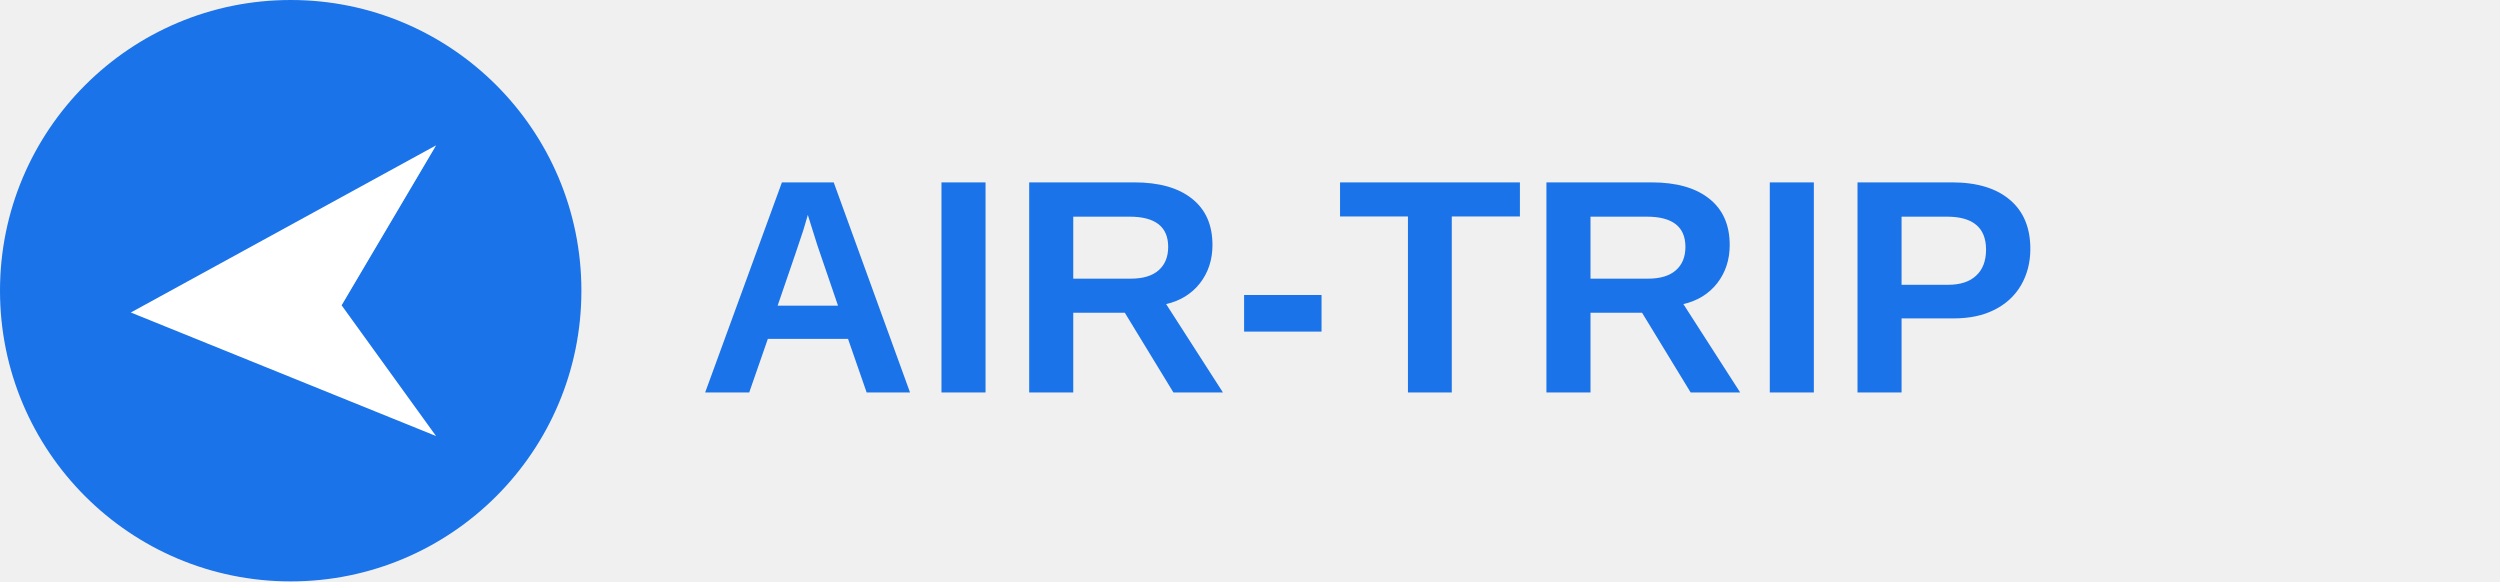
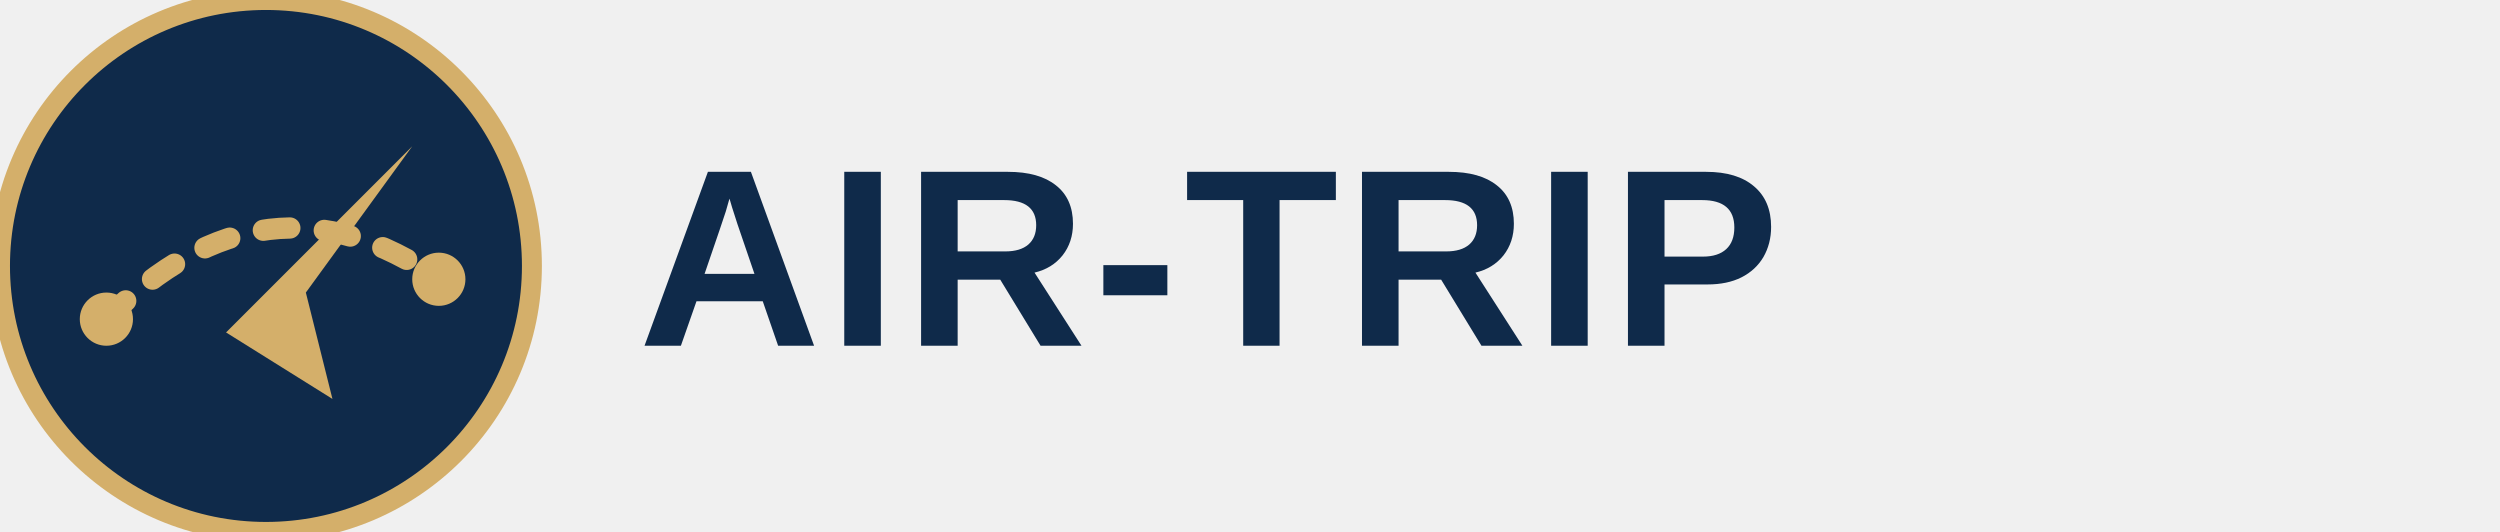
- <svg xmlns="http://www.w3.org/2000/svg" width="172" height="40" viewBox="0 0 172 40" fill="none" role="img" aria-label="AIR-TRIP">
-   <circle cx="20" cy="20" r="20" fill="#1A73E8" />
-   <path d="M9 21.5L30 10L23.5 21L30 30L9 21.5Z" fill="#FFFFFF" />
-   <path d="M23.5 21L30 10L20.5 22.5L23.5 21Z" fill="#FFFFFF" fill-opacity="0.55" />
-   <text x="48" y="27" font-family="Arial, Helvetica, sans-serif" font-size="21" font-weight="700" letter-spacing="0.2" fill="#1A73E8">AIR-TRIP</text>
+ <svg xmlns="http://www.w3.org/2000/svg" width="188" height="40" viewBox="0 0 188 40" role="img" aria-label="AIR-TRIP">
+   <circle cx="20" cy="20" r="20" fill="#0F2A4A" stroke="#D4AF6A" stroke-width="1.5" />
+   <path d="M8 24 Q20 12 33 21" fill="none" stroke="#D4AF6A" stroke-width="1.6" stroke-dasharray="2 2.6" stroke-linecap="round" />
+   <circle cx="8" cy="24" r="2" fill="#D4AF6A" />
+   <circle cx="33" cy="21" r="2" fill="#D4AF6A" />
+   <path d="M17 25L31 11L23 22L25 30Z" fill="#D4AF6A" />
+   <text x="48" y="26" font-family="Arial, Helvetica, sans-serif" font-size="19" font-weight="800" letter-spacing="0.5" fill="#0F2A4A">AIR-TRIP</text>
</svg>
